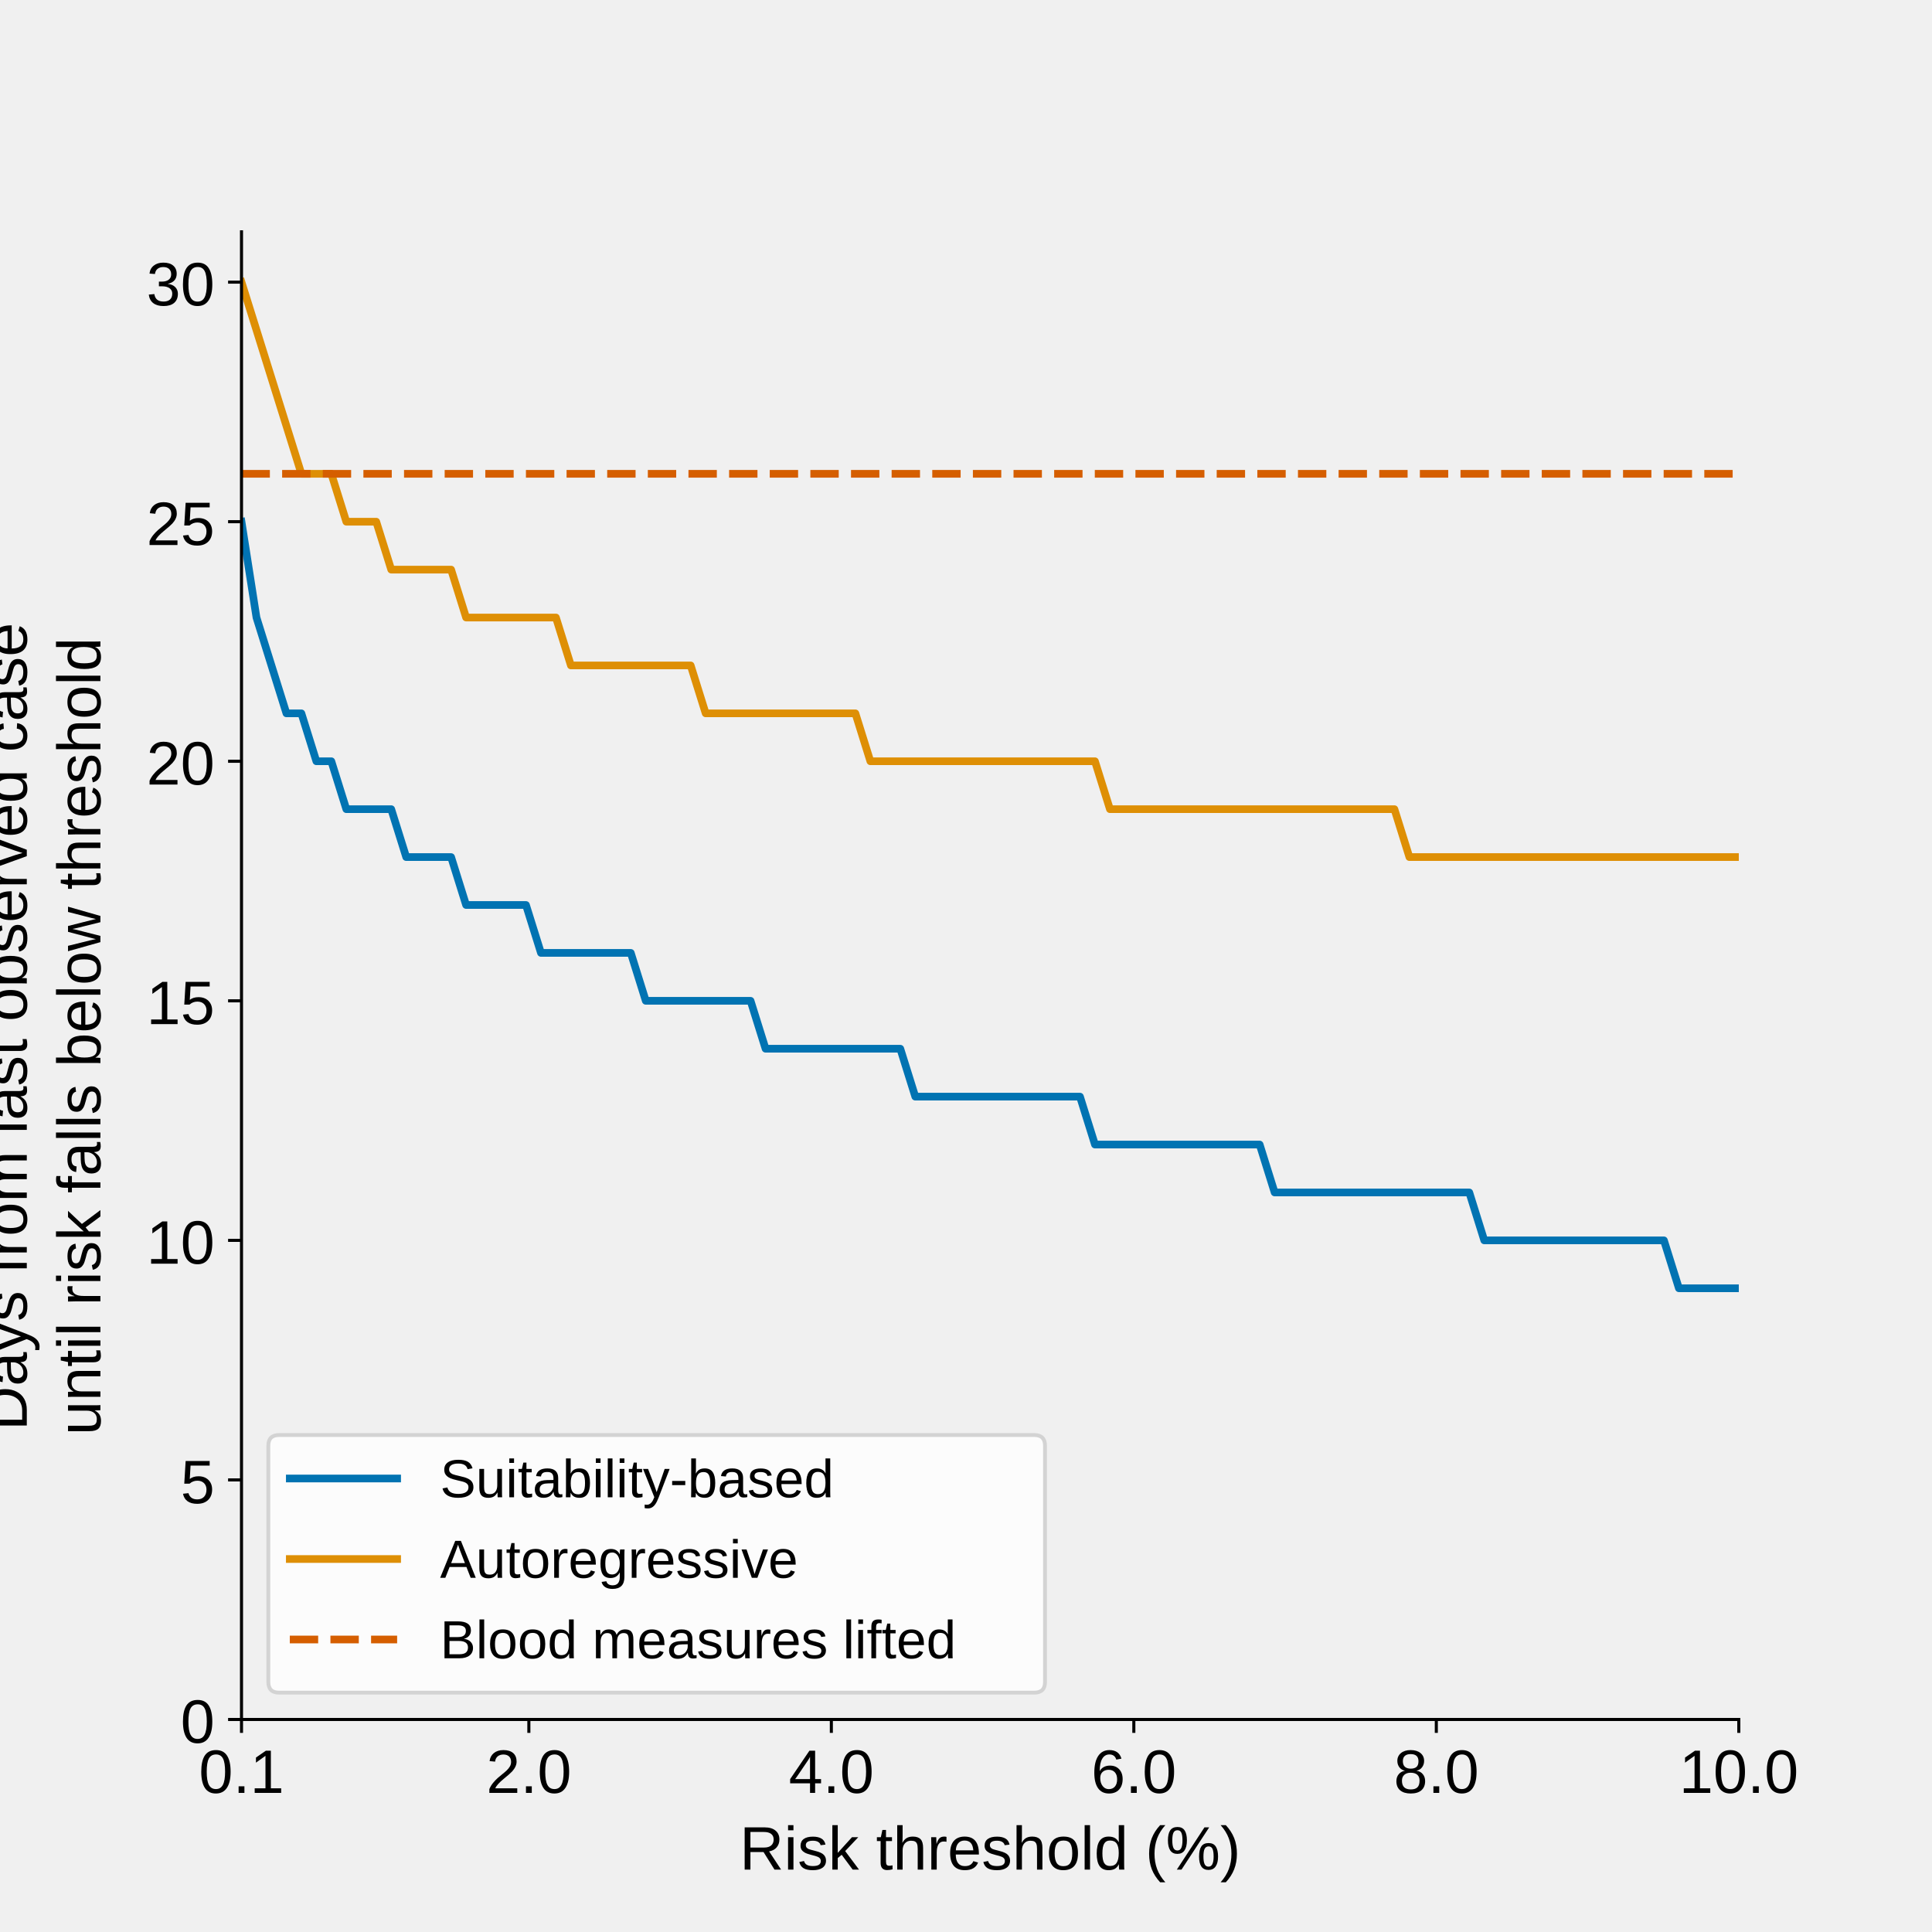
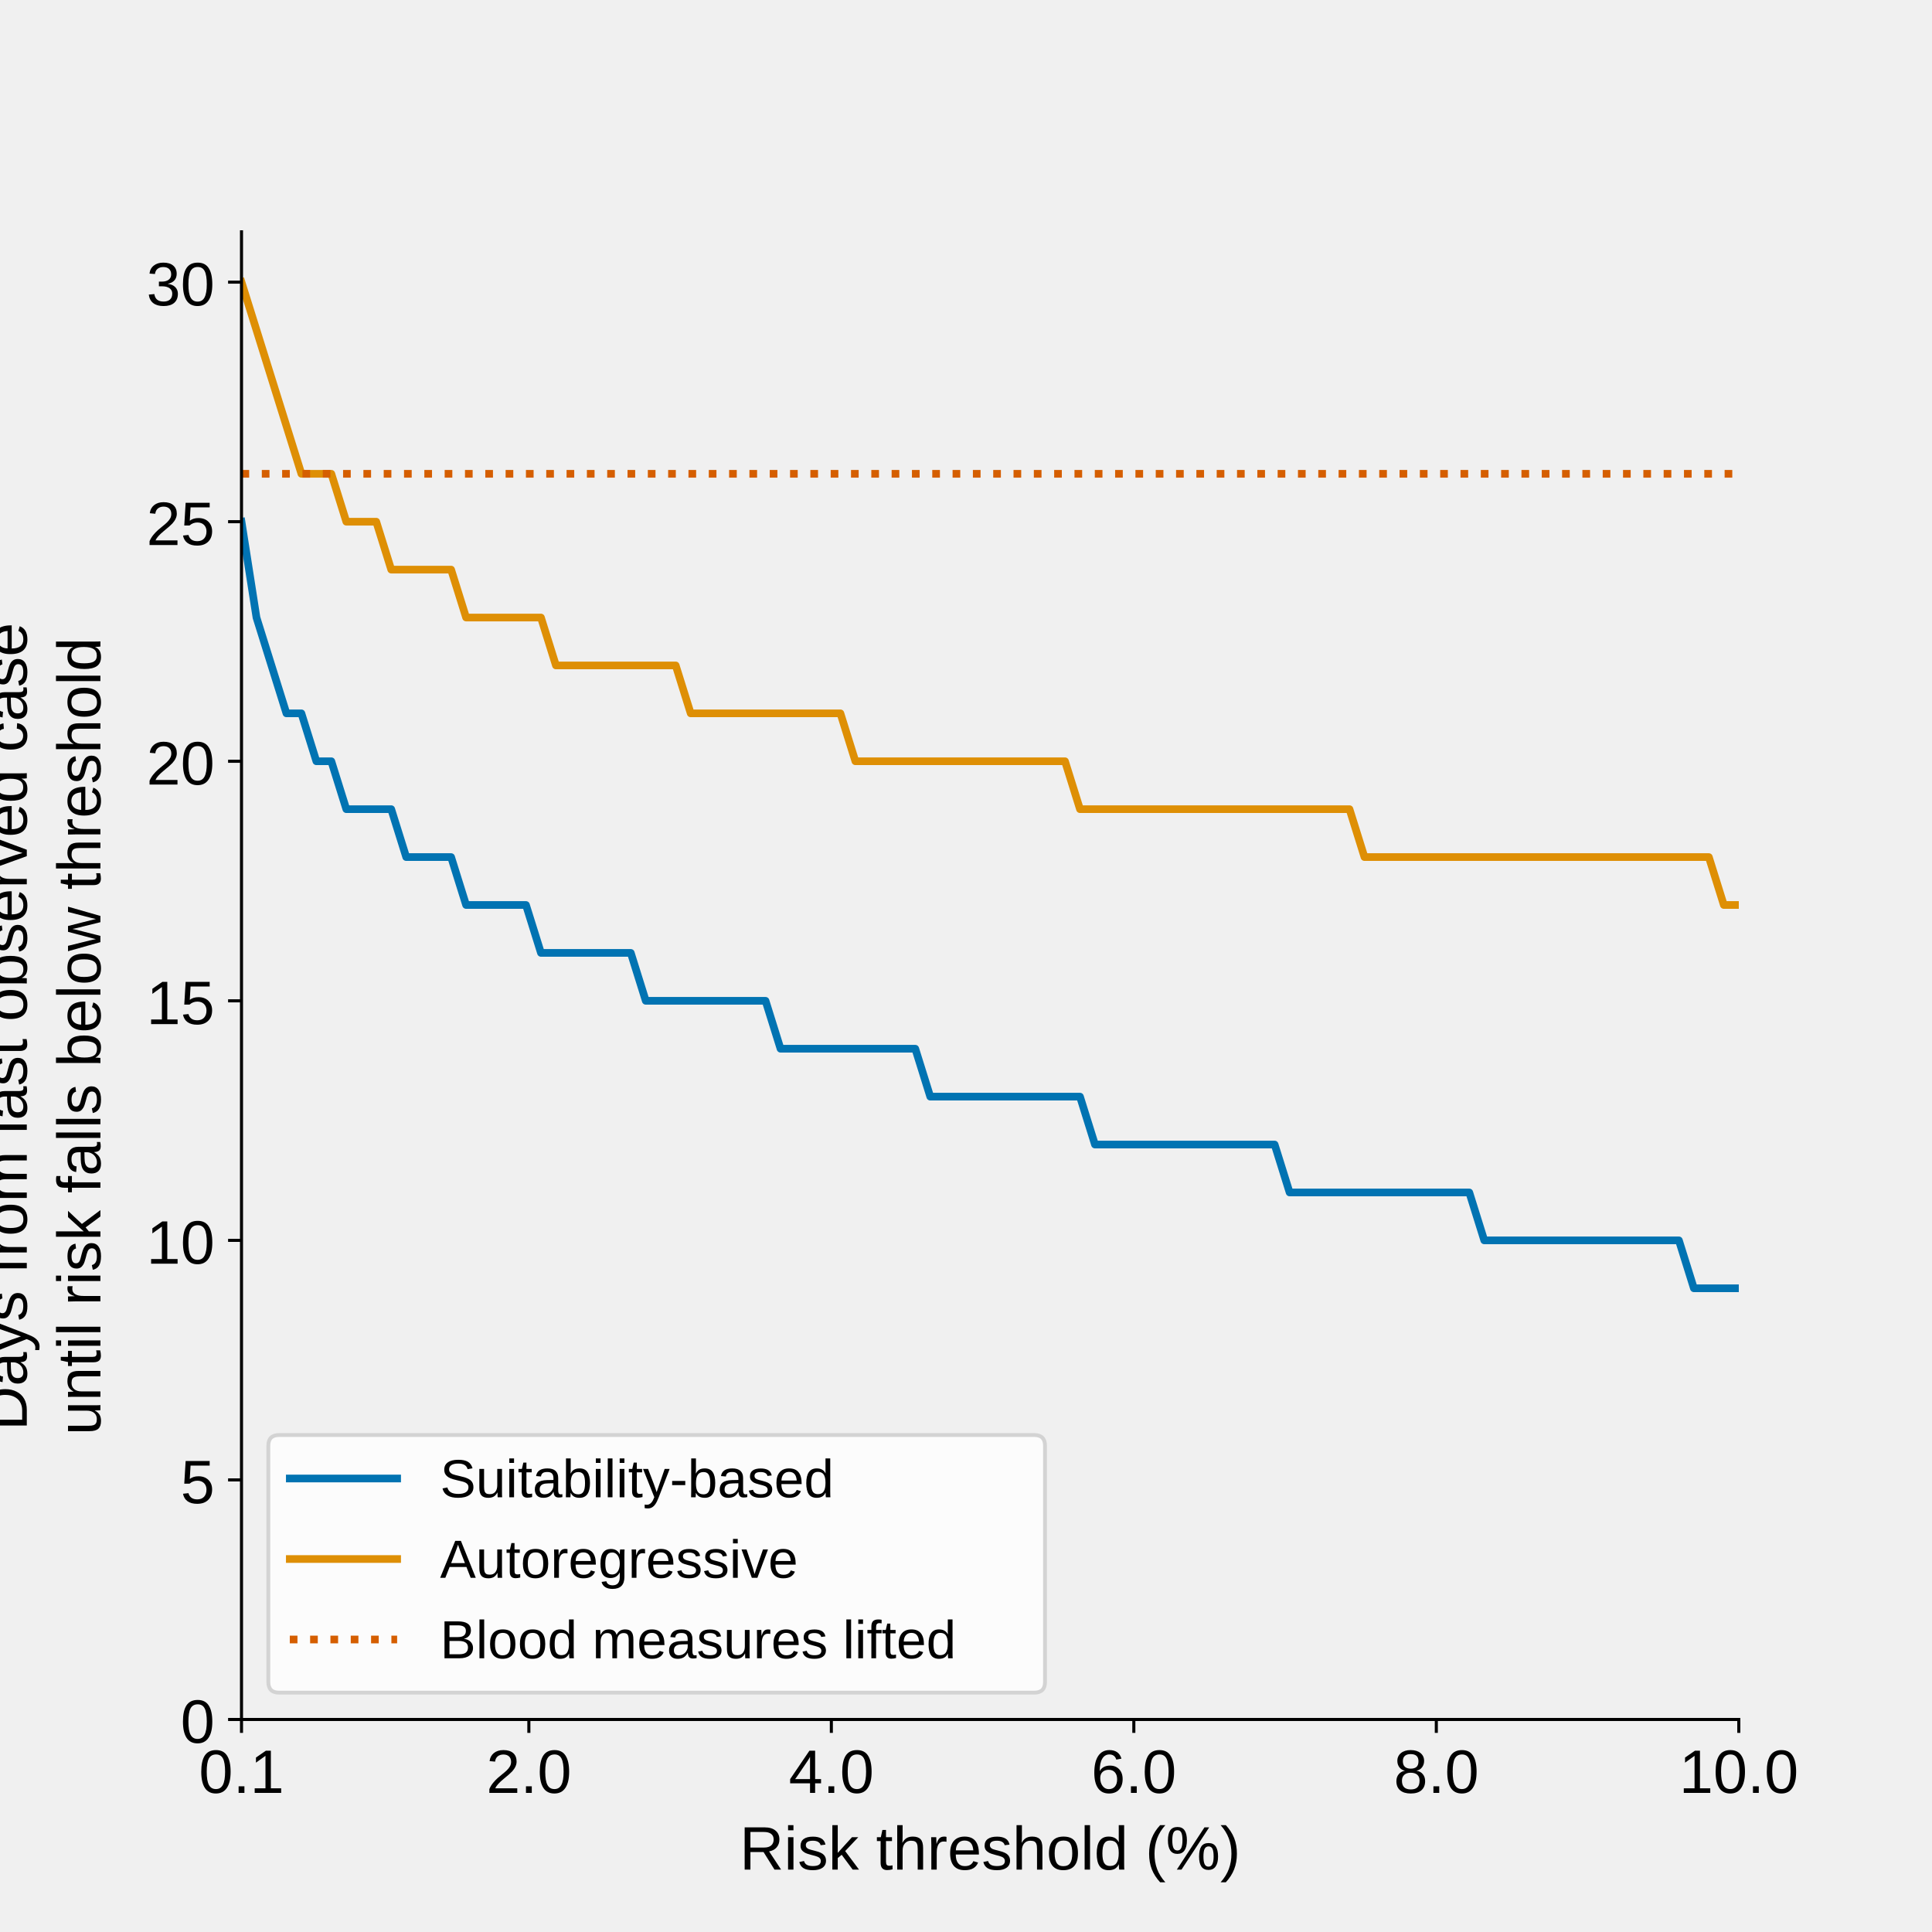
<svg xmlns="http://www.w3.org/2000/svg" xmlns:xlink="http://www.w3.org/1999/xlink" width="504pt" height="504pt" viewBox="0 0 504 504" version="1.1">
  <defs>
    <style type="text/css">*{stroke-linejoin: round; stroke-linecap: butt}</style>
  </defs>
  <g id="figure_1">
    <g id="patch_1">
      <path d="M 0 504  L 504 504  L 504 0  L 0 0  L 0 504  z " style="fill: none" />
    </g>
    <g id="axes_1">
      <g id="patch_2">
        <path d="M 63 448.56  L 453.6 448.56  L 453.6 60.48  L 63 60.48  L 63 448.56  z " style="fill: none" />
      </g>
      <g id="matplotlib.axis_1">
        <g id="xtick_1">
          <g id="line2d_1">
            <defs>
-               <path id="mf4ea9276e5" d="M 0 0  L 0 3.5  " style="stroke: #000000; stroke-width: 0.8" />
+               <path id="meba72a5477" d="M 0 0  L 0 3.5  " style="stroke: #000000; stroke-width: 0.8" />
            </defs>
            <g>
-               <use xlink:href="#mf4ea9276e5" x="63" y="448.56" style="stroke: #000000; stroke-width: 0.8" />
+               <use xlink:href="#meba72a5477" x="63" y="448.56" style="stroke: #000000; stroke-width: 0.8" />
            </g>
          </g>
          <g id="text_1">
            <text style="font-size: 16px; font-family: 'Arial', sans-serif; text-anchor: middle" x="63" y="467.716" transform="rotate(-0 63 467.7163)">0.1</text>
          </g>
        </g>
        <g id="xtick_2">
          <g id="line2d_2">
            <g>
-               <use xlink:href="#mf4ea9276e5" x="137.964" y="448.56" style="stroke: #000000; stroke-width: 0.8" />
+               <use xlink:href="#meba72a5477" x="137.964" y="448.56" style="stroke: #000000; stroke-width: 0.8" />
            </g>
          </g>
          <g id="text_2">
            <text style="font-size: 16px; font-family: 'Arial', sans-serif; text-anchor: middle" x="137.964" y="467.716" transform="rotate(-0 137.9636 467.7163)">2.0</text>
          </g>
        </g>
        <g id="xtick_3">
          <g id="line2d_3">
            <g>
-               <use xlink:href="#mf4ea9276e5" x="216.873" y="448.56" style="stroke: #000000; stroke-width: 0.8" />
+               <use xlink:href="#meba72a5477" x="216.873" y="448.56" style="stroke: #000000; stroke-width: 0.8" />
            </g>
          </g>
          <g id="text_3">
            <text style="font-size: 16px; font-family: 'Arial', sans-serif; text-anchor: middle" x="216.873" y="467.716" transform="rotate(-0 216.8727 467.7163)">4.0</text>
          </g>
        </g>
        <g id="xtick_4">
          <g id="line2d_4">
            <g>
-               <use xlink:href="#mf4ea9276e5" x="295.782" y="448.56" style="stroke: #000000; stroke-width: 0.8" />
+               <use xlink:href="#meba72a5477" x="295.782" y="448.56" style="stroke: #000000; stroke-width: 0.8" />
            </g>
          </g>
          <g id="text_4">
            <text style="font-size: 16px; font-family: 'Arial', sans-serif; text-anchor: middle" x="295.782" y="467.716" transform="rotate(-0 295.7818 467.7163)">6.0</text>
          </g>
        </g>
        <g id="xtick_5">
          <g id="line2d_5">
            <g>
-               <use xlink:href="#mf4ea9276e5" x="374.691" y="448.56" style="stroke: #000000; stroke-width: 0.8" />
+               <use xlink:href="#meba72a5477" x="374.691" y="448.56" style="stroke: #000000; stroke-width: 0.8" />
            </g>
          </g>
          <g id="text_5">
            <text style="font-size: 16px; font-family: 'Arial', sans-serif; text-anchor: middle" x="374.691" y="467.716" transform="rotate(-0 374.6909 467.7163)">8.0</text>
          </g>
        </g>
        <g id="xtick_6">
          <g id="line2d_6">
            <g>
-               <use xlink:href="#mf4ea9276e5" x="453.6" y="448.56" style="stroke: #000000; stroke-width: 0.8" />
+               <use xlink:href="#meba72a5477" x="453.6" y="448.56" style="stroke: #000000; stroke-width: 0.8" />
            </g>
          </g>
          <g id="text_6">
            <text style="font-size: 16px; font-family: 'Arial', sans-serif; text-anchor: middle" x="453.6" y="467.716" transform="rotate(-0 453.6 467.7163)">10.0</text>
          </g>
        </g>
        <g id="text_7">
          <text style="font-size: 16px; font-family: 'Arial', sans-serif; text-anchor: middle" x="258.3" y="487.717" transform="rotate(-0 258.3 487.7175)">Risk threshold (%)</text>
        </g>
      </g>
      <g id="matplotlib.axis_2">
        <g id="ytick_1">
          <g id="line2d_7">
            <defs>
-               <path id="mee96267d3c" d="M 0 0  L -3.5 0  " style="stroke: #000000; stroke-width: 0.8" />
+               <path id="mb452809ffe" d="M 0 0  L -3.5 0  " style="stroke: #000000; stroke-width: 0.8" />
            </defs>
            <g>
-               <use xlink:href="#mee96267d3c" x="63" y="448.56" style="stroke: #000000; stroke-width: 0.8" />
+               <use xlink:href="#mb452809ffe" x="63" y="448.56" style="stroke: #000000; stroke-width: 0.8" />
            </g>
          </g>
          <g id="text_8">
            <text style="font-size: 16px; font-family: 'Arial', sans-serif; text-anchor: end" x="56" y="454.638" transform="rotate(-0 56 454.6381)">0</text>
          </g>
        </g>
        <g id="ytick_2">
          <g id="line2d_8">
            <g>
-               <use xlink:href="#mee96267d3c" x="63" y="386.067" style="stroke: #000000; stroke-width: 0.8" />
+               <use xlink:href="#mb452809ffe" x="63" y="386.067" style="stroke: #000000; stroke-width: 0.8" />
            </g>
          </g>
          <g id="text_9">
            <text style="font-size: 16px; font-family: 'Arial', sans-serif; text-anchor: end" x="56" y="392.145" transform="rotate(-0 56 392.1454)">5</text>
          </g>
        </g>
        <g id="ytick_3">
          <g id="line2d_9">
            <g>
-               <use xlink:href="#mee96267d3c" x="63" y="323.574" style="stroke: #000000; stroke-width: 0.8" />
+               <use xlink:href="#mb452809ffe" x="63" y="323.574" style="stroke: #000000; stroke-width: 0.8" />
            </g>
          </g>
          <g id="text_10">
            <text style="font-size: 16px; font-family: 'Arial', sans-serif; text-anchor: end" x="56" y="329.653" transform="rotate(-0 56 329.6526)">10</text>
          </g>
        </g>
        <g id="ytick_4">
          <g id="line2d_10">
            <g>
-               <use xlink:href="#mee96267d3c" x="63" y="261.082" style="stroke: #000000; stroke-width: 0.8" />
+               <use xlink:href="#mb452809ffe" x="63" y="261.082" style="stroke: #000000; stroke-width: 0.8" />
            </g>
          </g>
          <g id="text_11">
            <text style="font-size: 16px; font-family: 'Arial', sans-serif; text-anchor: end" x="56" y="267.16" transform="rotate(-0 56 267.1599)">15</text>
          </g>
        </g>
        <g id="ytick_5">
          <g id="line2d_11">
            <g>
-               <use xlink:href="#mee96267d3c" x="63" y="198.589" style="stroke: #000000; stroke-width: 0.8" />
+               <use xlink:href="#mb452809ffe" x="63" y="198.589" style="stroke: #000000; stroke-width: 0.8" />
            </g>
          </g>
          <g id="text_12">
            <text style="font-size: 16px; font-family: 'Arial', sans-serif; text-anchor: end" x="56" y="204.667" transform="rotate(-0 56 204.6671)">20</text>
          </g>
        </g>
        <g id="ytick_6">
          <g id="line2d_12">
            <g>
-               <use xlink:href="#mee96267d3c" x="63" y="136.096" style="stroke: #000000; stroke-width: 0.8" />
+               <use xlink:href="#mb452809ffe" x="63" y="136.096" style="stroke: #000000; stroke-width: 0.8" />
            </g>
          </g>
          <g id="text_13">
            <text style="font-size: 16px; font-family: 'Arial', sans-serif; text-anchor: end" x="56" y="142.174" transform="rotate(-0 56 142.1744)">25</text>
          </g>
        </g>
        <g id="ytick_7">
          <g id="line2d_13">
            <g>
-               <use xlink:href="#mee96267d3c" x="63" y="73.603" style="stroke: #000000; stroke-width: 0.8" />
+               <use xlink:href="#mb452809ffe" x="63" y="73.603" style="stroke: #000000; stroke-width: 0.8" />
            </g>
          </g>
          <g id="text_14">
            <text style="font-size: 16px; font-family: 'Arial', sans-serif; text-anchor: end" x="56" y="79.682" transform="rotate(-0 56 79.6816)">30</text>
          </g>
        </g>
        <g id="text_15">
          <text style="font-size: 16px; font-family: 'Arial', sans-serif" transform="translate(6.990312 373.18) rotate(-90)">Days from last observed case</text>
          <text style="font-size: 16px; font-family: 'Arial', sans-serif" transform="translate(26.19469 374.39) rotate(-90)">until risk falls below threshold</text>
        </g>
      </g>
      <g id="line2d_14">
-         <path d="M 63 136.096  L 66.906 161.093  L 70.812 173.592  L 74.718 186.09  L 78.624 186.09  L 82.53 198.589  L 86.436 198.589  L 90.342 211.088  L 94.248 211.088  L 98.154 211.088  L 102.06 211.088  L 105.966 223.586  L 109.872 223.586  L 113.778 223.586  L 117.684 223.586  L 121.59 236.085  L 125.496 236.085  L 129.402 236.085  L 133.308 236.085  L 137.214 236.085  L 141.12 248.583  L 145.026 248.583  L 148.932 248.583  L 152.838 248.583  L 156.744 248.583  L 160.65 248.583  L 164.556 248.583  L 168.462 261.082  L 172.368 261.082  L 176.274 261.082  L 180.18 261.082  L 184.086 261.082  L 187.992 261.082  L 191.898 261.082  L 195.804 261.082  L 199.71 273.58  L 203.616 273.58  L 207.522 273.58  L 211.428 273.58  L 215.334 273.58  L 219.24 273.58  L 223.146 273.58  L 227.052 273.58  L 230.958 273.58  L 234.864 273.58  L 238.77 286.079  L 242.676 286.079  L 246.582 286.079  L 250.488 286.079  L 254.394 286.079  L 258.3 286.079  L 262.206 286.079  L 266.112 286.079  L 270.018 286.079  L 273.924 286.079  L 277.83 286.079  L 281.736 286.079  L 285.642 298.577  L 289.548 298.577  L 293.454 298.577  L 297.36 298.577  L 301.266 298.577  L 305.172 298.577  L 309.078 298.577  L 312.984 298.577  L 316.89 298.577  L 320.796 298.577  L 324.702 298.577  L 328.608 298.577  L 332.514 311.076  L 336.42 311.076  L 340.326 311.076  L 344.232 311.076  L 348.138 311.076  L 352.044 311.076  L 355.95 311.076  L 359.856 311.076  L 363.762 311.076  L 367.668 311.076  L 371.574 311.076  L 375.48 311.076  L 379.386 311.076  L 383.292 311.076  L 387.198 323.574  L 391.104 323.574  L 395.01 323.574  L 398.916 323.574  L 402.822 323.574  L 406.728 323.574  L 410.634 323.574  L 414.54 323.574  L 418.446 323.574  L 422.352 323.574  L 426.258 323.574  L 430.164 323.574  L 434.07 323.574  L 437.976 336.073  L 441.882 336.073  L 445.788 336.073  L 449.694 336.073  L 453.6 336.073  " clip-path="url(#p220dc7ec14)" style="fill: none; stroke: #0173b2; stroke-width: 2; stroke-linecap: square" />
+         <path d="M 63 136.096  L 66.906 161.093  L 70.812 173.592  L 74.718 186.09  L 78.624 186.09  L 82.53 198.589  L 86.436 198.589  L 90.342 211.088  L 94.248 211.088  L 98.154 211.088  L 102.06 211.088  L 105.966 223.586  L 109.872 223.586  L 113.778 223.586  L 117.684 223.586  L 121.59 236.085  L 125.496 236.085  L 129.402 236.085  L 133.308 236.085  L 137.214 236.085  L 141.12 248.583  L 145.026 248.583  L 148.932 248.583  L 152.838 248.583  L 156.744 248.583  L 160.65 248.583  L 164.556 248.583  L 168.462 261.082  L 172.368 261.082  L 176.274 261.082  L 180.18 261.082  L 184.086 261.082  L 187.992 261.082  L 191.898 261.082  L 195.804 261.082  L 199.71 261.082  L 203.616 273.58  L 207.522 273.58  L 211.428 273.58  L 215.334 273.58  L 219.24 273.58  L 223.146 273.58  L 227.052 273.58  L 230.958 273.58  L 234.864 273.58  L 238.77 273.58  L 242.676 286.079  L 246.582 286.079  L 250.488 286.079  L 254.394 286.079  L 258.3 286.079  L 262.206 286.079  L 266.112 286.079  L 270.018 286.079  L 273.924 286.079  L 277.83 286.079  L 281.736 286.079  L 285.642 298.577  L 289.548 298.577  L 293.454 298.577  L 297.36 298.577  L 301.266 298.577  L 305.172 298.577  L 309.078 298.577  L 312.984 298.577  L 316.89 298.577  L 320.796 298.577  L 324.702 298.577  L 328.608 298.577  L 332.514 298.577  L 336.42 311.076  L 340.326 311.076  L 344.232 311.076  L 348.138 311.076  L 352.044 311.076  L 355.95 311.076  L 359.856 311.076  L 363.762 311.076  L 367.668 311.076  L 371.574 311.076  L 375.48 311.076  L 379.386 311.076  L 383.292 311.076  L 387.198 323.574  L 391.104 323.574  L 395.01 323.574  L 398.916 323.574  L 402.822 323.574  L 406.728 323.574  L 410.634 323.574  L 414.54 323.574  L 418.446 323.574  L 422.352 323.574  L 426.258 323.574  L 430.164 323.574  L 434.07 323.574  L 437.976 323.574  L 441.882 336.073  L 445.788 336.073  L 449.694 336.073  L 453.6 336.073  " clip-path="url(#p2de5ac08cc)" style="fill: none; stroke: #0173b2; stroke-width: 2; stroke-linecap: square" />
      </g>
      <g id="line2d_15">
-         <path d="M 63 73.603  L 66.906 86.102  L 70.812 98.601  L 74.718 111.099  L 78.624 123.598  L 82.53 123.598  L 86.436 123.598  L 90.342 136.096  L 94.248 136.096  L 98.154 136.096  L 102.06 148.595  L 105.966 148.595  L 109.872 148.595  L 113.778 148.595  L 117.684 148.595  L 121.59 161.093  L 125.496 161.093  L 129.402 161.093  L 133.308 161.093  L 137.214 161.093  L 141.12 161.093  L 145.026 161.093  L 148.932 173.592  L 152.838 173.592  L 156.744 173.592  L 160.65 173.592  L 164.556 173.592  L 168.462 173.592  L 172.368 173.592  L 176.274 173.592  L 180.18 173.592  L 184.086 186.09  L 187.992 186.09  L 191.898 186.09  L 195.804 186.09  L 199.71 186.09  L 203.616 186.09  L 207.522 186.09  L 211.428 186.09  L 215.334 186.09  L 219.24 186.09  L 223.146 186.09  L 227.052 198.589  L 230.958 198.589  L 234.864 198.589  L 238.77 198.589  L 242.676 198.589  L 246.582 198.589  L 250.488 198.589  L 254.394 198.589  L 258.3 198.589  L 262.206 198.589  L 266.112 198.589  L 270.018 198.589  L 273.924 198.589  L 277.83 198.589  L 281.736 198.589  L 285.642 198.589  L 289.548 211.088  L 293.454 211.088  L 297.36 211.088  L 301.266 211.088  L 305.172 211.088  L 309.078 211.088  L 312.984 211.088  L 316.89 211.088  L 320.796 211.088  L 324.702 211.088  L 328.608 211.088  L 332.514 211.088  L 336.42 211.088  L 340.326 211.088  L 344.232 211.088  L 348.138 211.088  L 352.044 211.088  L 355.95 211.088  L 359.856 211.088  L 363.762 211.088  L 367.668 223.586  L 371.574 223.586  L 375.48 223.586  L 379.386 223.586  L 383.292 223.586  L 387.198 223.586  L 391.104 223.586  L 395.01 223.586  L 398.916 223.586  L 402.822 223.586  L 406.728 223.586  L 410.634 223.586  L 414.54 223.586  L 418.446 223.586  L 422.352 223.586  L 426.258 223.586  L 430.164 223.586  L 434.07 223.586  L 437.976 223.586  L 441.882 223.586  L 445.788 223.586  L 449.694 223.586  L 453.6 223.586  " clip-path="url(#p220dc7ec14)" style="fill: none; stroke: #de8f05; stroke-width: 2; stroke-linecap: square" />
+         <path d="M 63 73.603  L 66.906 86.102  L 70.812 98.601  L 74.718 111.099  L 78.624 123.598  L 82.53 123.598  L 86.436 123.598  L 90.342 136.096  L 94.248 136.096  L 98.154 136.096  L 102.06 148.595  L 105.966 148.595  L 109.872 148.595  L 113.778 148.595  L 117.684 148.595  L 121.59 161.093  L 125.496 161.093  L 129.402 161.093  L 133.308 161.093  L 137.214 161.093  L 141.12 161.093  L 145.026 173.592  L 148.932 173.592  L 152.838 173.592  L 156.744 173.592  L 160.65 173.592  L 164.556 173.592  L 168.462 173.592  L 172.368 173.592  L 176.274 173.592  L 180.18 186.09  L 184.086 186.09  L 187.992 186.09  L 191.898 186.09  L 195.804 186.09  L 199.71 186.09  L 203.616 186.09  L 207.522 186.09  L 211.428 186.09  L 215.334 186.09  L 219.24 186.09  L 223.146 198.589  L 227.052 198.589  L 230.958 198.589  L 234.864 198.589  L 238.77 198.589  L 242.676 198.589  L 246.582 198.589  L 250.488 198.589  L 254.394 198.589  L 258.3 198.589  L 262.206 198.589  L 266.112 198.589  L 270.018 198.589  L 273.924 198.589  L 277.83 198.589  L 281.736 211.088  L 285.642 211.088  L 289.548 211.088  L 293.454 211.088  L 297.36 211.088  L 301.266 211.088  L 305.172 211.088  L 309.078 211.088  L 312.984 211.088  L 316.89 211.088  L 320.796 211.088  L 324.702 211.088  L 328.608 211.088  L 332.514 211.088  L 336.42 211.088  L 340.326 211.088  L 344.232 211.088  L 348.138 211.088  L 352.044 211.088  L 355.95 223.586  L 359.856 223.586  L 363.762 223.586  L 367.668 223.586  L 371.574 223.586  L 375.48 223.586  L 379.386 223.586  L 383.292 223.586  L 387.198 223.586  L 391.104 223.586  L 395.01 223.586  L 398.916 223.586  L 402.822 223.586  L 406.728 223.586  L 410.634 223.586  L 414.54 223.586  L 418.446 223.586  L 422.352 223.586  L 426.258 223.586  L 430.164 223.586  L 434.07 223.586  L 437.976 223.586  L 441.882 223.586  L 445.788 223.586  L 449.694 236.085  L 453.6 236.085  " clip-path="url(#p2de5ac08cc)" style="fill: none; stroke: #de8f05; stroke-width: 2; stroke-linecap: square" />
      </g>
      <g id="line2d_16">
-         <path d="M 63 123.598  L 453.6 123.598  " clip-path="url(#p220dc7ec14)" style="fill: none; stroke-dasharray: 7.4,3.2; stroke-dashoffset: 0; stroke: #d55e00; stroke-width: 2" />
+         <path d="M 63 123.598  L 453.6 123.598  " clip-path="url(#p2de5ac08cc)" style="fill: none; stroke-dasharray: 2,3.3; stroke-dashoffset: 0; stroke: #d55e00; stroke-width: 2" />
      </g>
      <g id="patch_3">
        <path d="M 63 448.56  L 63 60.48  " style="fill: none; stroke: #000000; stroke-width: 0.8; stroke-linejoin: miter; stroke-linecap: square" />
      </g>
      <g id="patch_4">
        <path d="M 63 448.56  L 453.6 448.56  " style="fill: none; stroke: #000000; stroke-width: 0.8; stroke-linejoin: miter; stroke-linecap: square" />
      </g>
      <g id="legend_1">
        <g id="patch_5">
          <path d="M 72.8 441.56  L 269.817 441.56  Q 272.617 441.56 272.617 438.76  L 272.617 377.157  Q 272.617 374.357 269.817 374.357  L 72.8 374.357  Q 70 374.357 70 377.157  L 70 438.76  Q 70 441.56 72.8 441.56  z " style="fill: #ffffff; opacity: 0.8; stroke: #cccccc; stroke-linejoin: miter" />
        </g>
        <g id="line2d_17">
          <path d="M 75.6 385.695  L 89.6 385.695  L 103.6 385.695  " style="fill: none; stroke: #0173b2; stroke-width: 2; stroke-linecap: square" />
        </g>
        <g id="text_16">
          <text style="font-size: 14px; font-family: 'Arial', sans-serif; text-anchor: start" x="114.8" y="390.595" transform="rotate(-0 114.8 390.5945)">Suitability-based</text>
        </g>
        <g id="line2d_18">
          <path d="M 75.6 406.696  L 89.6 406.696  L 103.6 406.696  " style="fill: none; stroke: #de8f05; stroke-width: 2; stroke-linecap: square" />
        </g>
        <g id="text_17">
          <text style="font-size: 14px; font-family: 'Arial', sans-serif; text-anchor: start" x="114.8" y="411.596" transform="rotate(-0 114.8 411.5956)">Autoregressive</text>
        </g>
        <g id="line2d_19">
-           <path d="M 75.6 427.697  L 89.6 427.697  L 103.6 427.697  " style="fill: none; stroke-dasharray: 7.4,3.2; stroke-dashoffset: 0; stroke: #d55e00; stroke-width: 2" />
+           <path d="M 75.6 427.697  L 89.6 427.697  L 103.6 427.697  " style="fill: none; stroke-dasharray: 2,3.3; stroke-dashoffset: 0; stroke: #d55e00; stroke-width: 2" />
        </g>
        <g id="text_18">
          <text style="font-size: 14px; font-family: 'Arial', sans-serif; text-anchor: start" x="114.8" y="432.597" transform="rotate(-0 114.8 432.5967)">Blood measures lifted</text>
        </g>
      </g>
    </g>
  </g>
  <defs>
-     <clipPath id="p220dc7ec14">
+     <clipPath id="p2de5ac08cc">
      <rect x="63" y="60.48" width="390.6" height="388.08" />
    </clipPath>
  </defs>
</svg>
